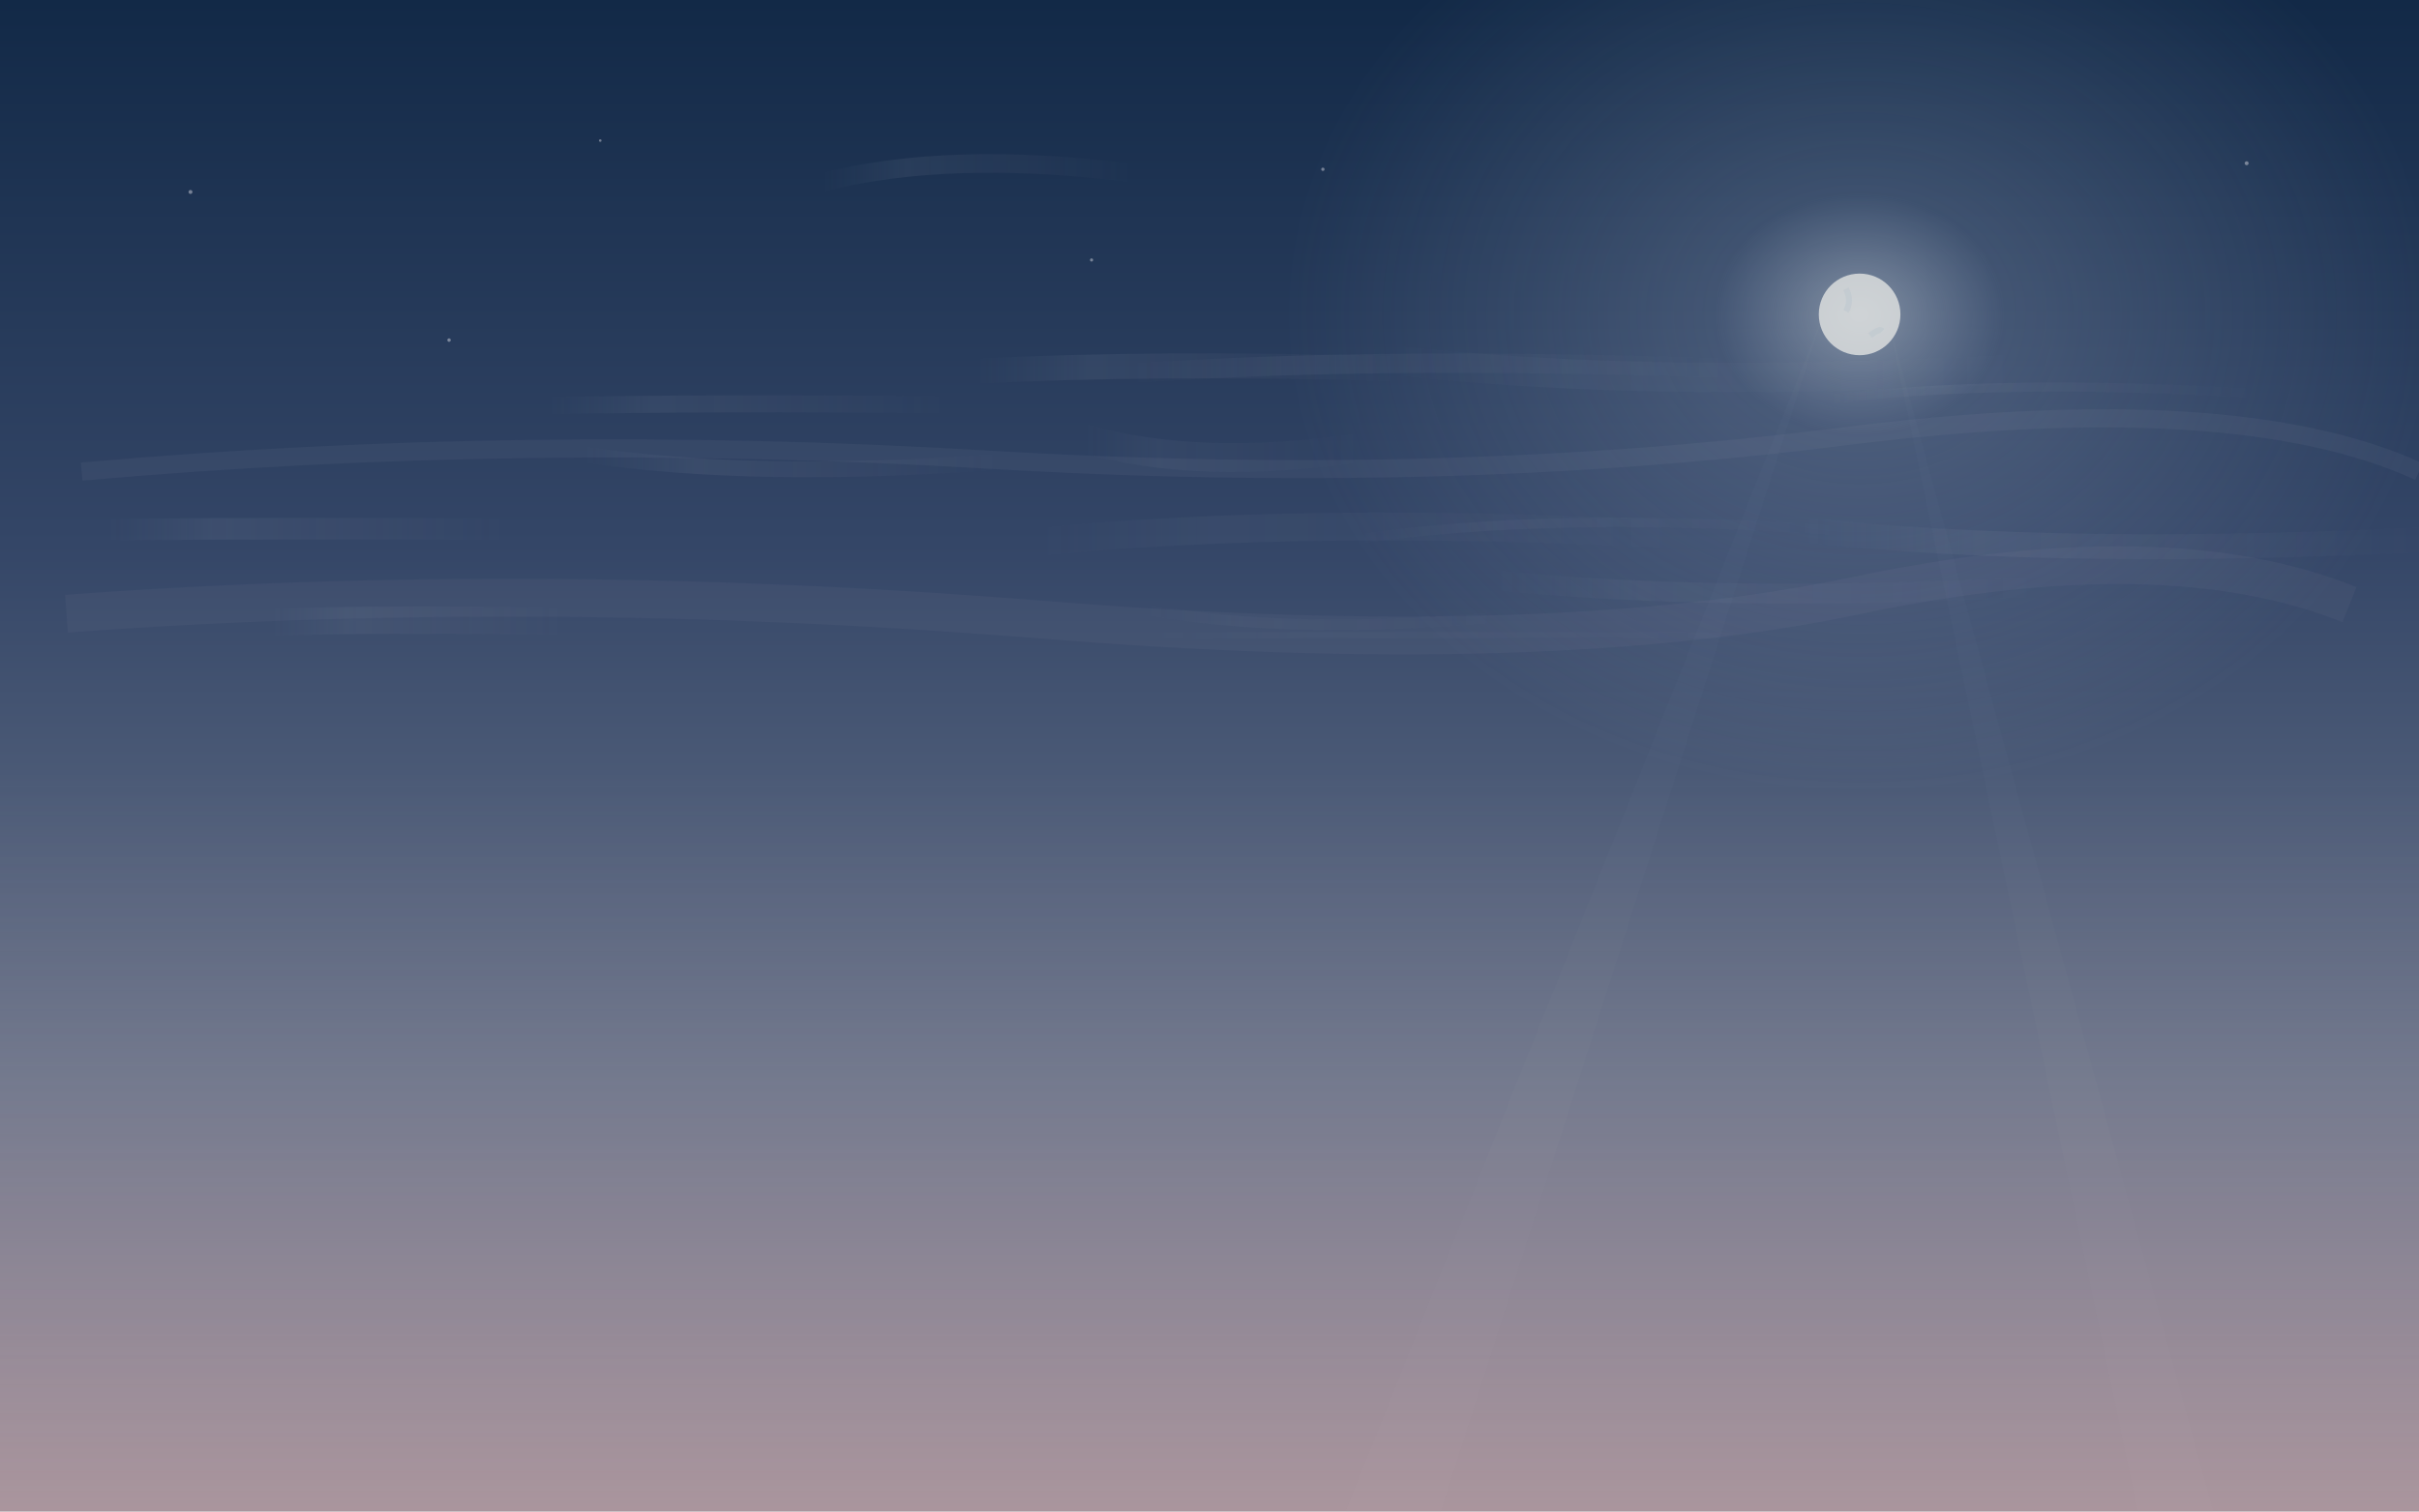
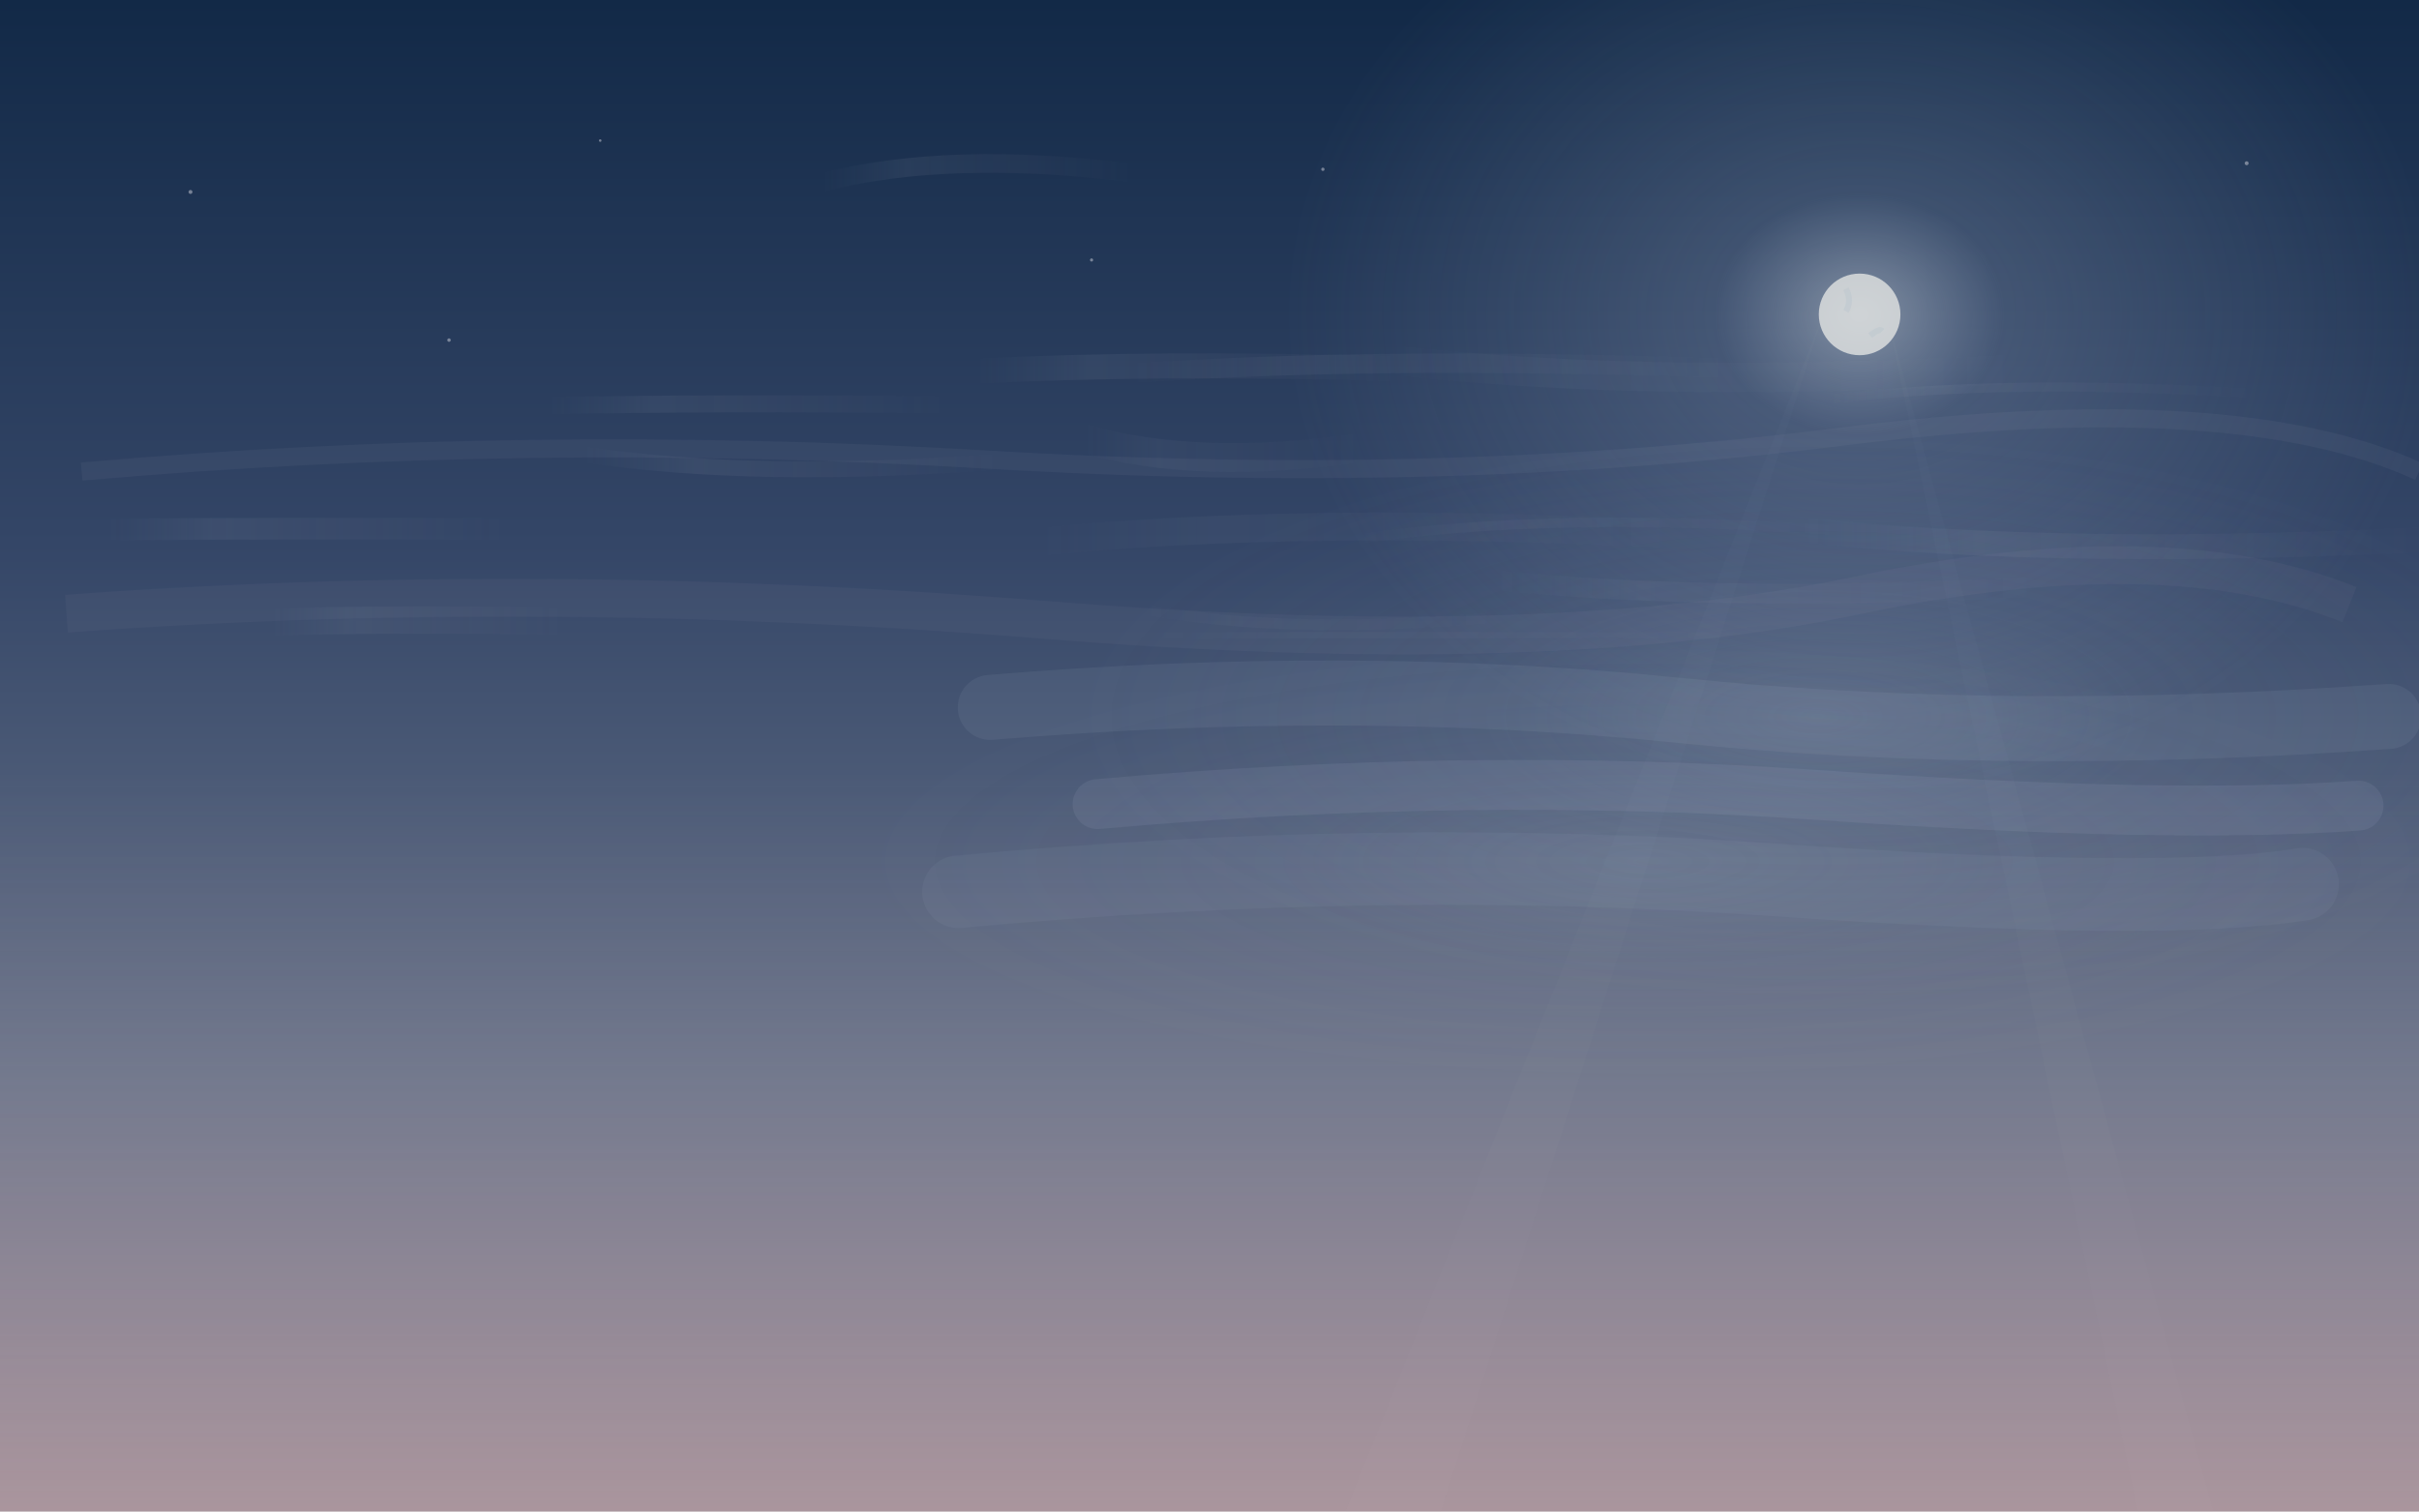
<svg xmlns="http://www.w3.org/2000/svg" width="1600" height="1000" viewBox="0 0 1600 1000" role="img" aria-label="Blue Hour Range original cinematic background layer">
  <defs>
    <linearGradient id="sky" x1="0" y1="0" x2="0" y2="1">
      <stop stop-color="#122947" />
      <stop offset=".36" stop-color="#344667" />
      <stop offset=".72" stop-color="#69748a" />
      <stop offset="1" stop-color="#9a8996" />
    </linearGradient>
    <radialGradient id="lunar">
      <stop stop-color="#e1e8ee" stop-opacity=".5" />
      <stop offset=".25" stop-color="#cbd6ec" stop-opacity=".18" />
      <stop offset="1" stop-color="#b9c8e1" stop-opacity="0" />
    </radialGradient>
    <linearGradient id="horizon" x1="0" y1="0" x2="0" y2="1">
      <stop stop-color="#bf9dab" stop-opacity="0" />
      <stop offset="1" stop-color="#cfb2ae" stop-opacity=".3" />
    </linearGradient>
    <linearGradient id="scattered-wisps" x1="0" y1="0" x2="1" y2="0">
      <stop stop-color="#a3b7c9" stop-opacity="0" />
      <stop offset=".27" stop-color="#c6c9d4" stop-opacity=".43" />
      <stop offset=".69" stop-color="#b6a8ba" stop-opacity=".24" />
      <stop offset="1" stop-color="#b9c6d6" stop-opacity="0" />
    </linearGradient>
+     <radialGradient id="sky-horizon-glow-v1">
+       <stop stop-color="#d6e0ee" stop-opacity=".31" />
+       <stop offset=".44" stop-color="#c2d3e5" stop-opacity=".12" />
+       <stop offset="1" stop-color="#b5b7ce" stop-opacity="0" />
+     </radialGradient>
  </defs>
  <rect width="1600" height="1000" fill="url(#sky)" />
  <ellipse cx="1230" cy="208" rx="382" ry="316" fill="url(#lunar)" />
  <circle cx="1230" cy="208" r="27" fill="#e7e8e6" opacity=".76" />
  <path d="M1221 191 Q1225 199 1221 206 M1237 222 Q1243 217 1245 219" stroke="#9fb4c5" stroke-opacity=".19" fill="none" stroke-width="4" />
  <g fill="#e9e8ef" opacity=".43">
    <circle cx="126" cy="127" r="1.3" />
    <circle cx="297" cy="225" r="1.15" />
    <circle cx="397" cy="93" r=".85" />
    <circle cx="722" cy="172" r="1.05" />
    <circle cx="875" cy="112" r="1.1" />
    <circle cx="1486" cy="108" r="1.3" />
  </g>
  <path d="M54 312 Q348 286 652 304 T1217 289 T1600 312" fill="none" stroke="#a9b5c5" stroke-width="12" stroke-opacity=".065" />
  <path d="M44 406 Q356 383 690 410 T1228 394 T1554 400" fill="none" stroke="#d0c0ca" stroke-width="25" stroke-opacity=".045" />
  <rect x="0" y="510" width="1600" height="490" fill="url(#horizon)" />
  <g id="diffused-moonlight" fill="#d6e5ee" opacity=".014">
    <path d="M1206 208 L890 1000 L953 1000 Z" />
    <path d="M1248 208 L1414 1000 L1464 1000 Z" />
  </g>
+   <g id="sky-horizon-backscatter-v1">
+     <ellipse data-atmos="valley-glow-1" cx="1202" cy="474" rx="495" ry="190" fill="url(#sky-horizon-glow-v1)" opacity=".49" />
+     <ellipse data-atmos="valley-glow-2" cx="1090" cy="570" rx="530" ry="146" fill="url(#sky-horizon-glow-v1)" opacity=".29" />
+     <path data-atmos="haze-shelf-1" d="M655 468 Q896 448 1111 470 T1580 474" fill="none" stroke="#c5d5e6" stroke-opacity=".073" stroke-width="43" stroke-linecap="round" />
+     <path data-atmos="haze-shelf-2" d="M726 532 Q971 510 1203 526 T1560 533" fill="none" stroke="#d8d6e6" stroke-opacity=".078" stroke-width="33" stroke-linecap="round" />
+     <path data-atmos="haze-shelf-3" d="M634 590 Q913 564 1172 582 T1523 585" fill="none" stroke="#b7c5dd" stroke-opacity=".057" stroke-width="48" stroke-linecap="round" />
+   </g>
  <g id="sky-painterly-cloud-banks" fill="none" stroke="url(#scattered-wisps)" stroke-linecap="round">
    <path d="M1190.4 350.4 Q1368.4 369.8 1624.5 355.9" stroke-width="16.5" stroke-opacity="0.137" />
    <path d="M362.5 268.4 Q470.8 266.3 626.5 267.8" stroke-width="11.3" stroke-opacity="0.156" />
    <path d="M179.5 411.5 Q259.1 409.3 373.6 410.9" stroke-width="18.0" stroke-opacity="0.135" />
    <path d="M758.4 420.7 Q925.7 419.7 1166.5 420.4" stroke-width="4.1" stroke-opacity="0.063" />
    <path d="M920.0 238.1 Q1093.4 258.1 1342.8 243.7" stroke-width="19.4" stroke-opacity="0.077" />
    <path d="M645.8 245.6 Q760.3 239.5 925.1 243.9" stroke-width="16.5" stroke-opacity="0.166" />
    <path d="M746.7 247.1 Q911.0 235.4 1147.5 243.8" stroke-width="12.8" stroke-opacity="0.133" />
    <path d="M684.6 358.8 Q860.7 340.8 1114.1 353.7" stroke-width="18.4" stroke-opacity="0.095" />
    <path d="M543.7 120.7 Q628.2 99.1 749.8 114.6" stroke-width="12.3" stroke-opacity="0.174" />
    <path d="M895.9 357.0 Q1029.7 337.3 1222.3 351.5" stroke-width="6.3" stroke-opacity="0.089" />
    <path d="M756.2 403.0 Q853.5 420.8 993.6 408.0" stroke-width="7.0" stroke-opacity="0.076" />
    <path d="M716.3 289.8 Q792.0 312.1 901.1 296.0" stroke-width="19.1" stroke-opacity="0.101" />
    <path d="M385.5 300.6 Q498.9 317.6 662.1 305.4" stroke-width="10.5" stroke-opacity="0.163" />
    <path d="M70.7 350.3 Q179.4 349.4 335.9 350.0" stroke-width="14.3" stroke-opacity="0.155" />
    <path d="M987.4 383.7 Q1136.6 399.2 1351.3 388.1" stroke-width="13.1" stroke-opacity="0.102" />
    <path d="M1209.1 264.3 Q1325.4 250.1 1492.8 260.4" stroke-width="6.0" stroke-opacity="0.126" />
  </g>
</svg>
